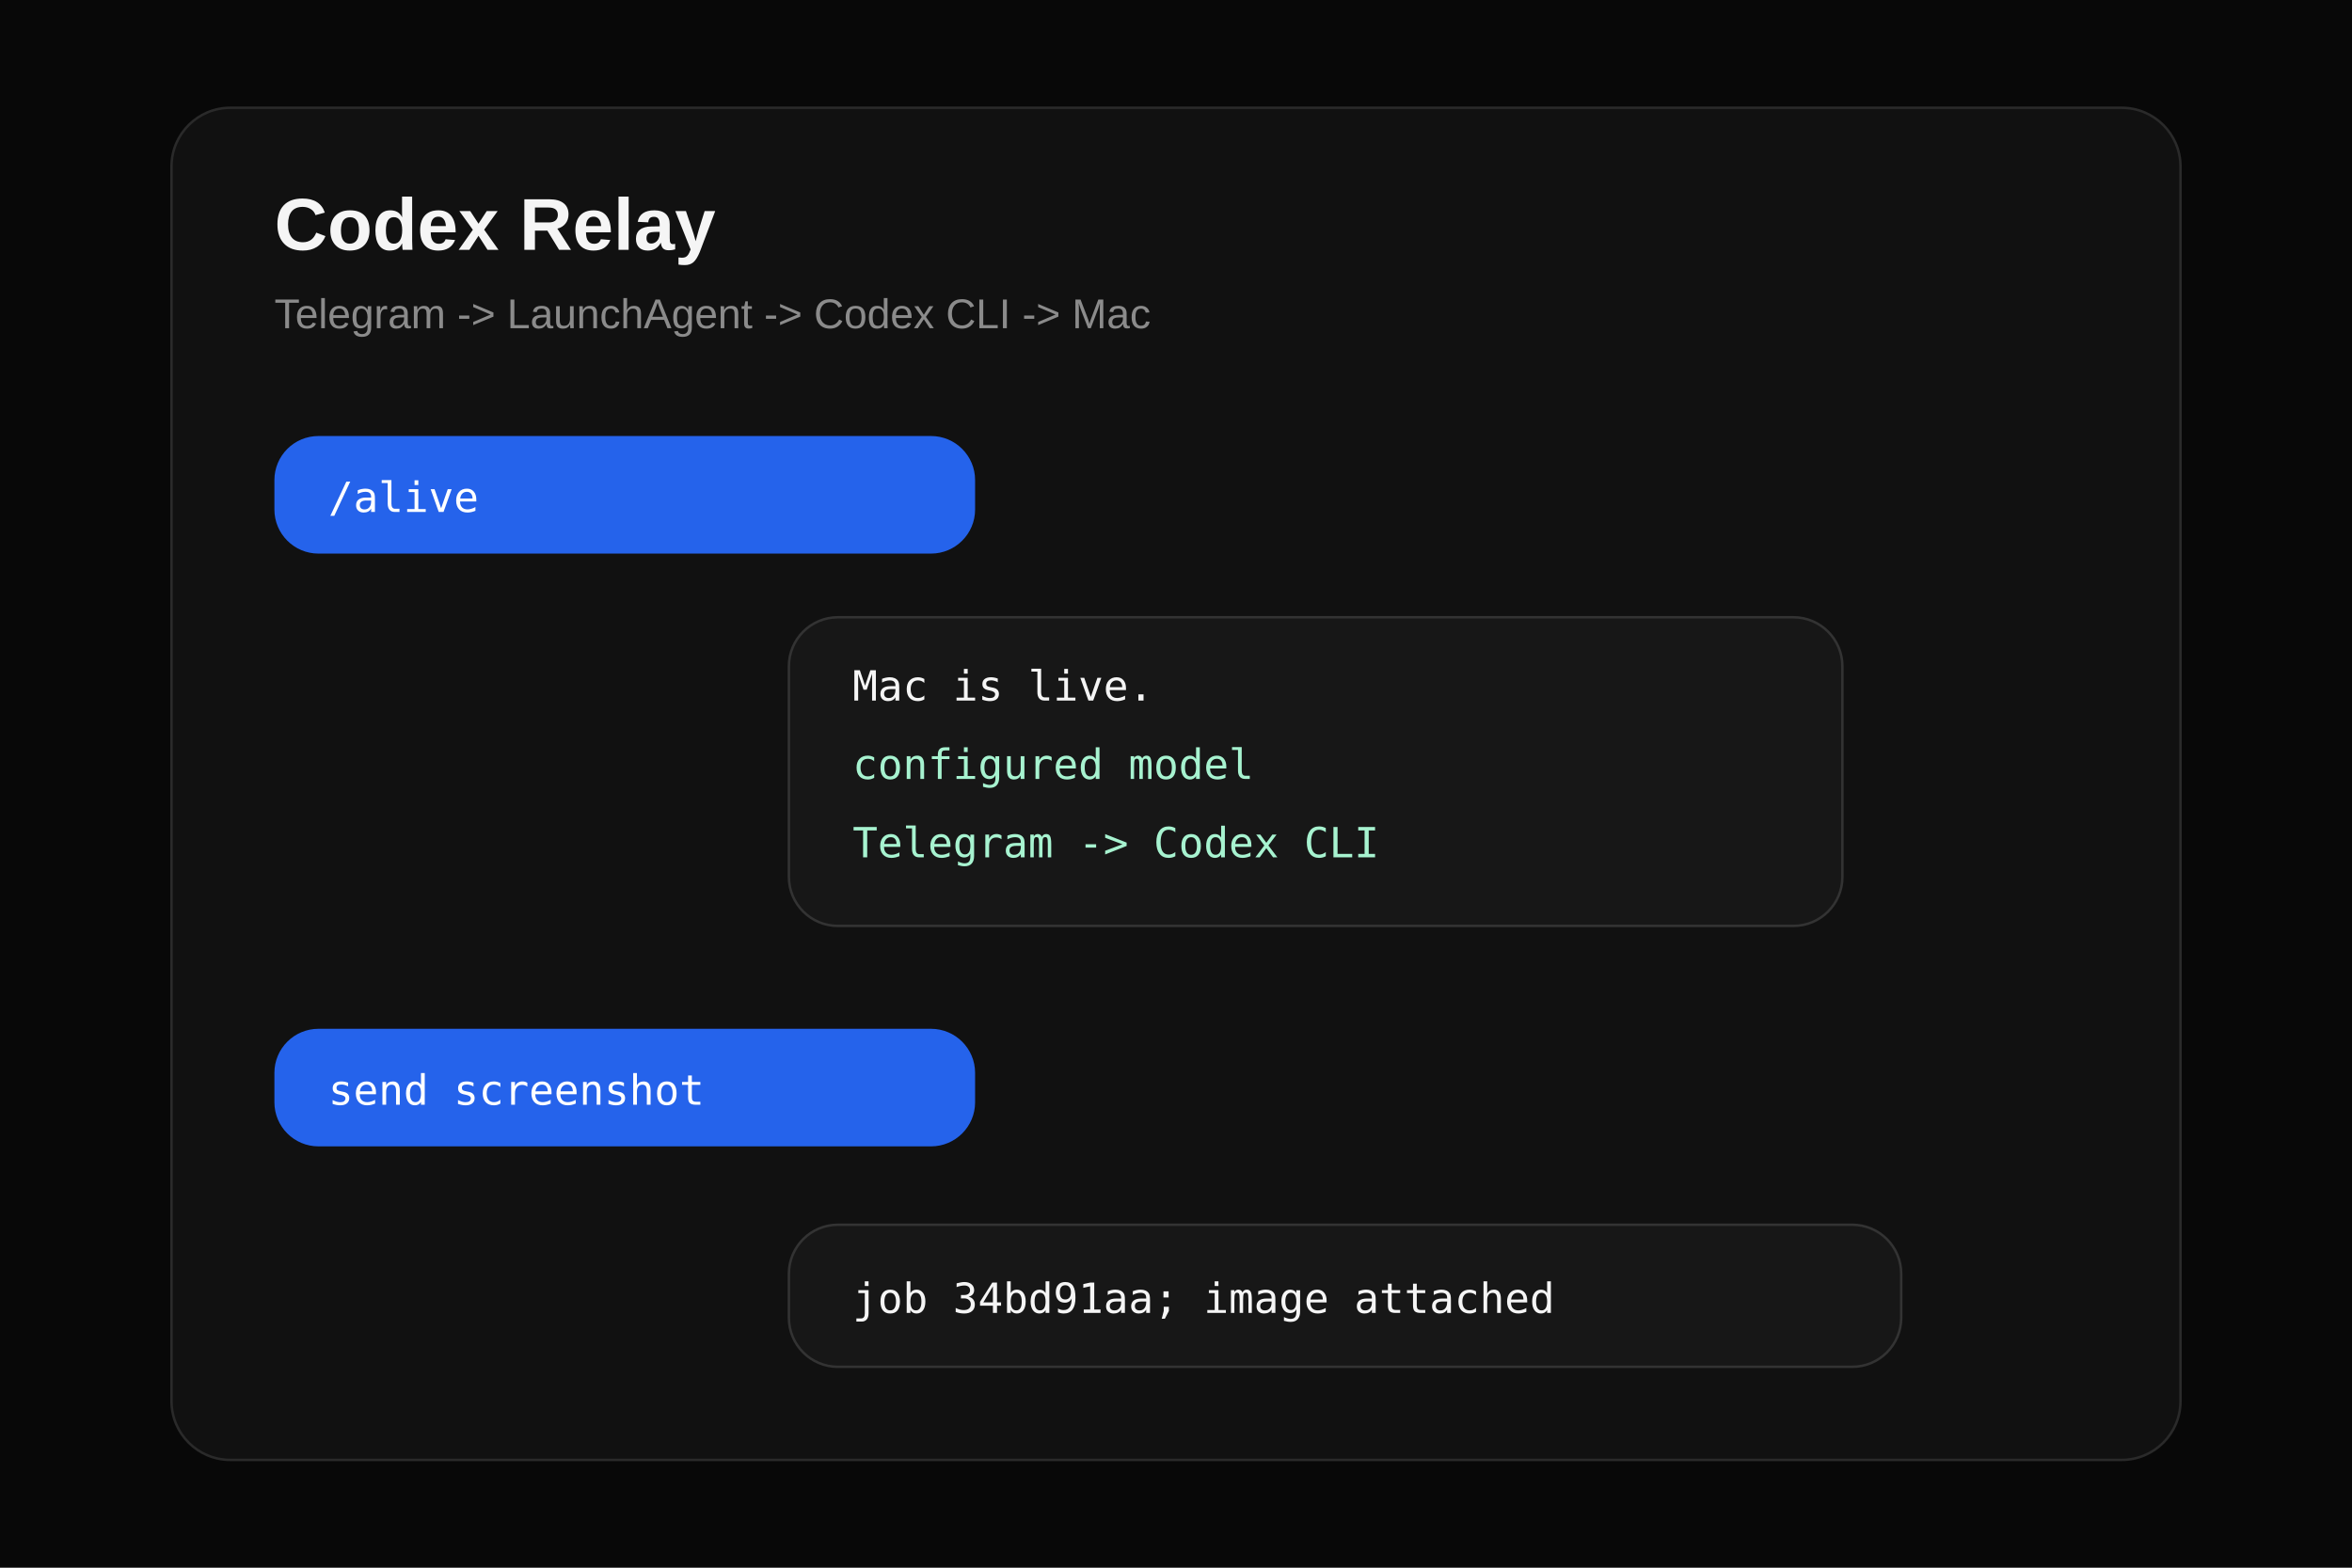
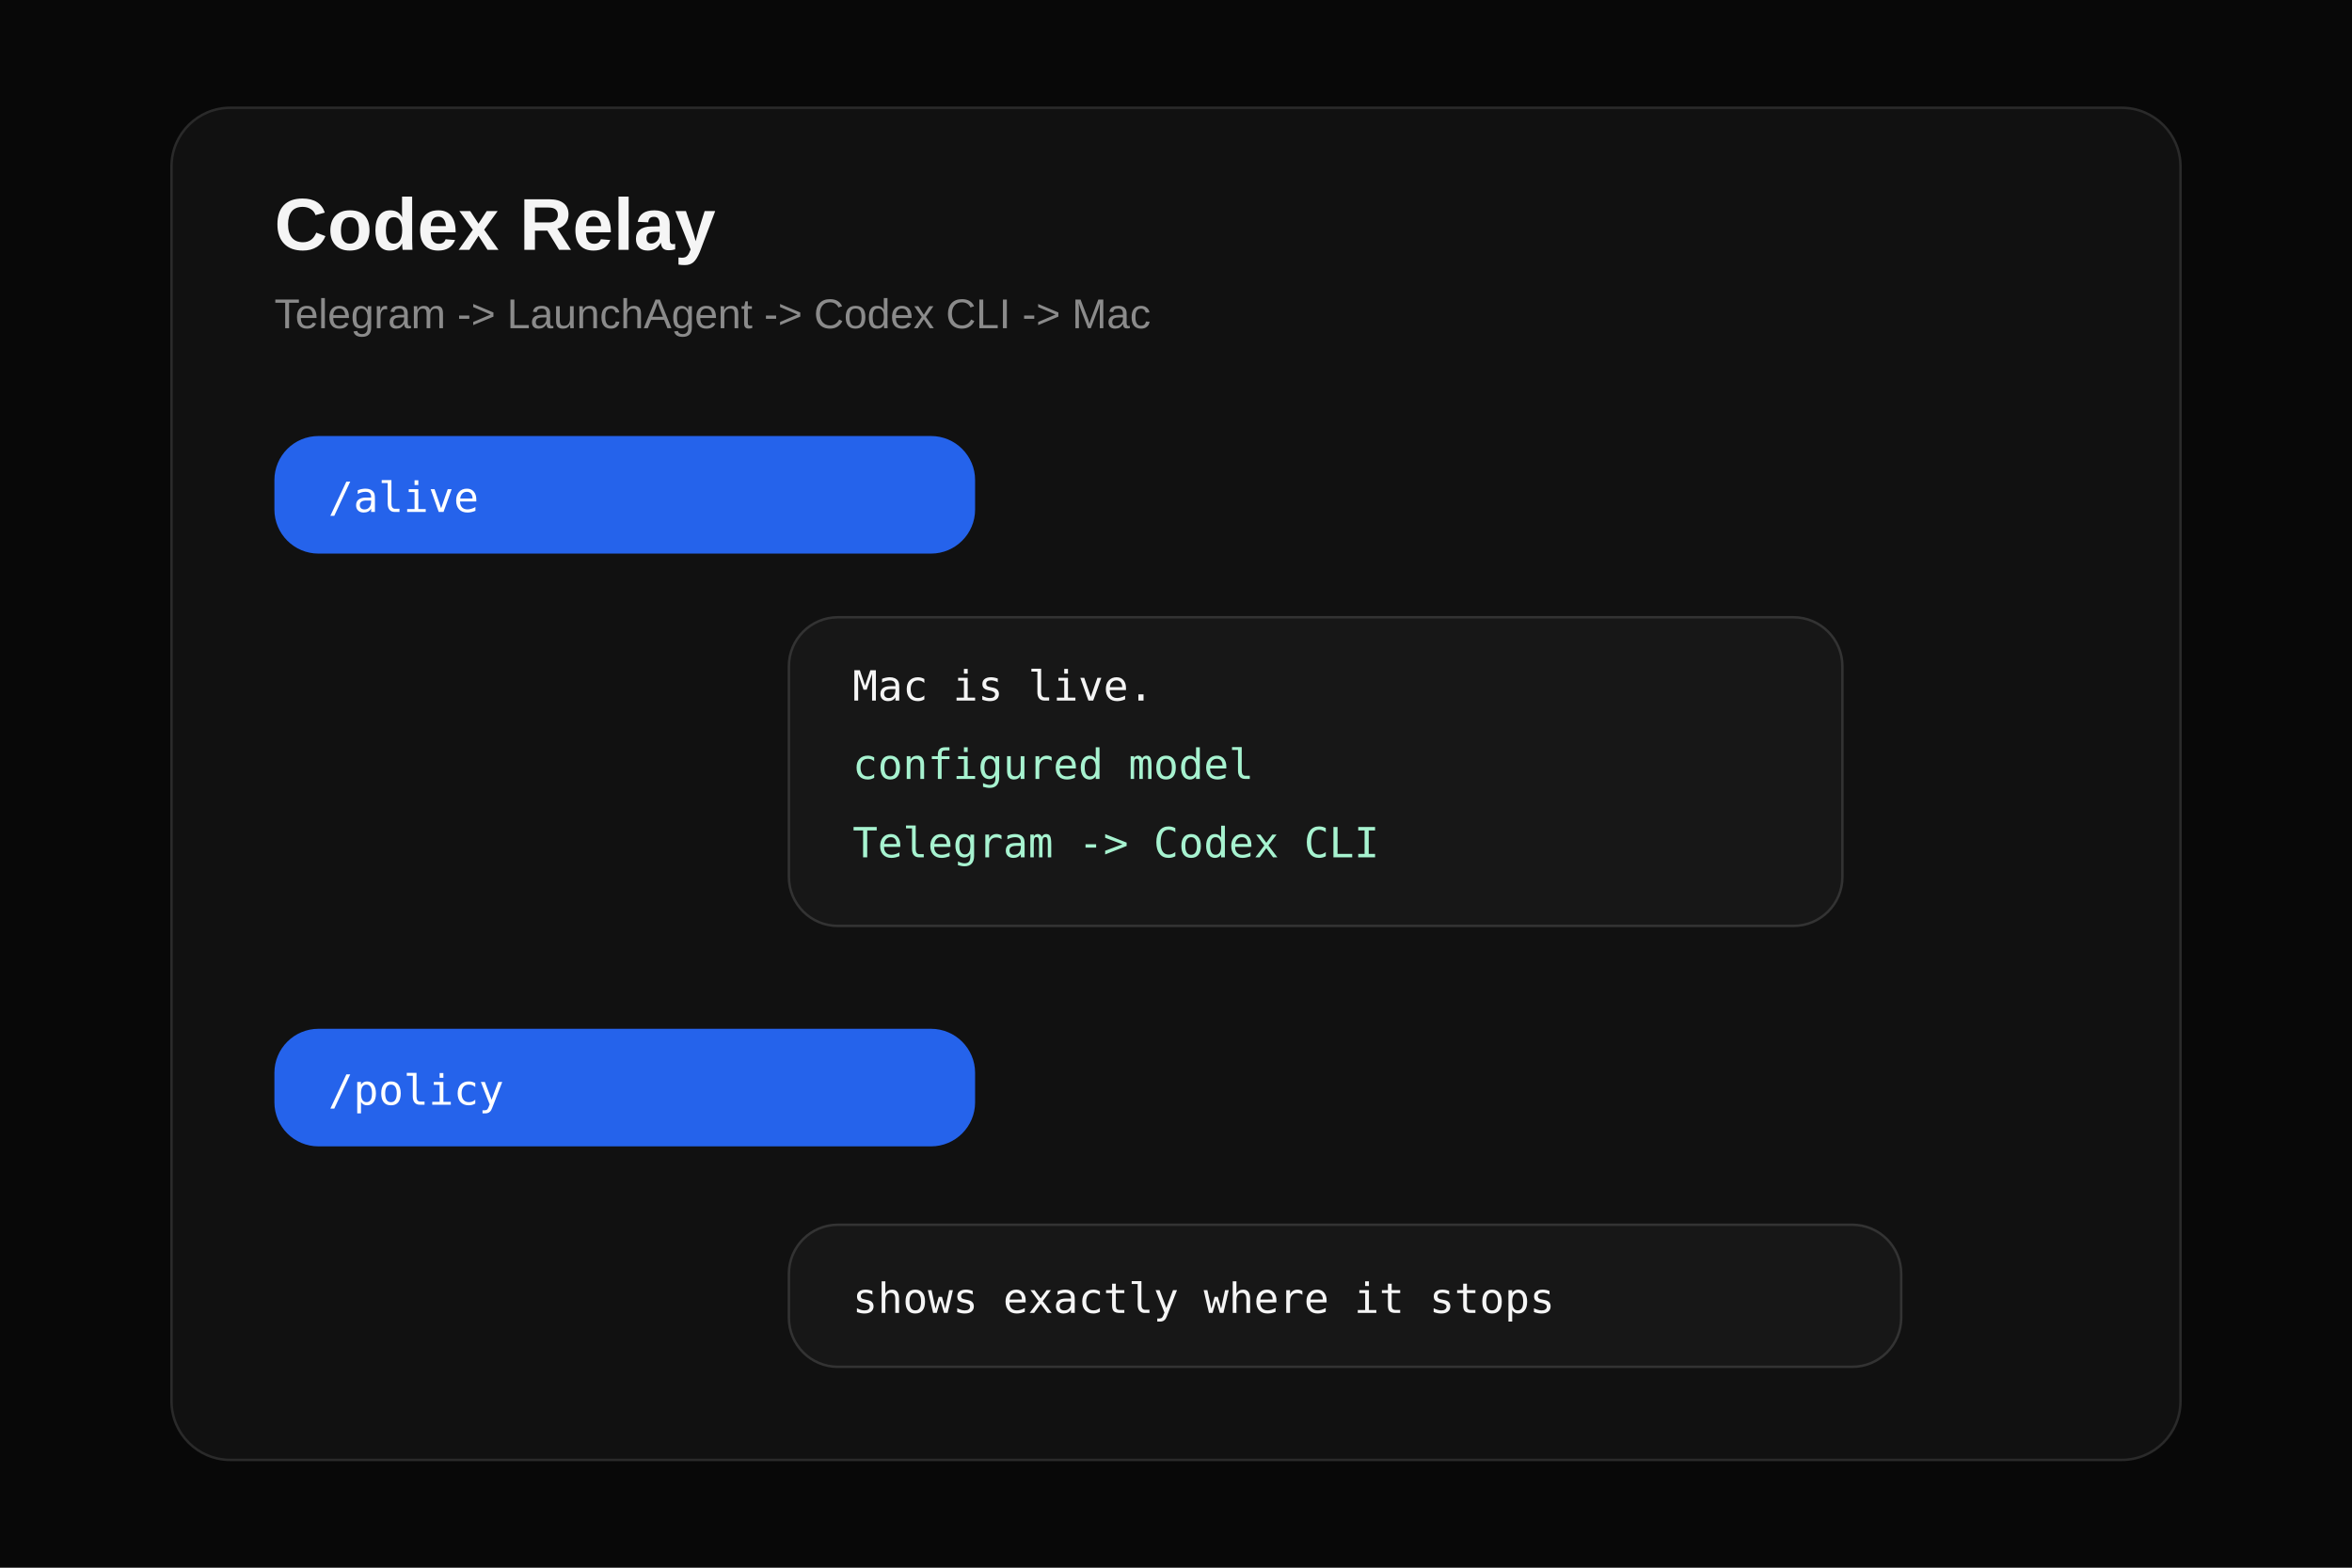
<svg xmlns="http://www.w3.org/2000/svg" width="960" height="640" viewBox="0 0 960 640" role="img" aria-label="Codex Relay Telegram transcript">
  <rect width="960" height="640" fill="#080808" />
  <rect x="70" y="44" width="820" height="552" rx="24" fill="#111111" stroke="#2a2a2a" />
  <text x="112" y="102" fill="#f5f5f5" font-family="Arial, sans-serif" font-size="30" font-weight="700">Codex Relay</text>
  <text x="112" y="134" fill="#8b8b8b" font-family="Arial, sans-serif" font-size="17">Telegram -&gt; LaunchAgent -&gt; Codex CLI -&gt; Mac</text>
  <g font-family="Menlo, monospace" font-size="17">
    <rect x="112" y="178" width="286" height="48" rx="18" fill="#2563eb" />
    <text x="134" y="209" fill="#ffffff">/alive</text>
    <rect x="322" y="252" width="430" height="126" rx="20" fill="#171717" stroke="#333333" />
    <text x="348" y="286" fill="#f5f5f5">Mac is live.</text>
    <text x="348" y="318" fill="#a7f3d0">configured model</text>
    <text x="348" y="350" fill="#a7f3d0">Telegram -&gt; Codex CLI</text>
    <rect x="112" y="420" width="286" height="48" rx="18" fill="#2563eb" />
-     <text x="134" y="451" fill="#ffffff">send screenshot</text>
+     <text x="134" y="451" fill="#ffffff">/policy</text>
    <rect x="322" y="500" width="454" height="58" rx="20" fill="#171717" stroke="#333333" />
-     <text x="348" y="536" fill="#f5f5f5">job 34bd91aa; image attached</text>
+     <text x="348" y="536" fill="#f5f5f5">shows exactly where it stops</text>
  </g>
</svg>
